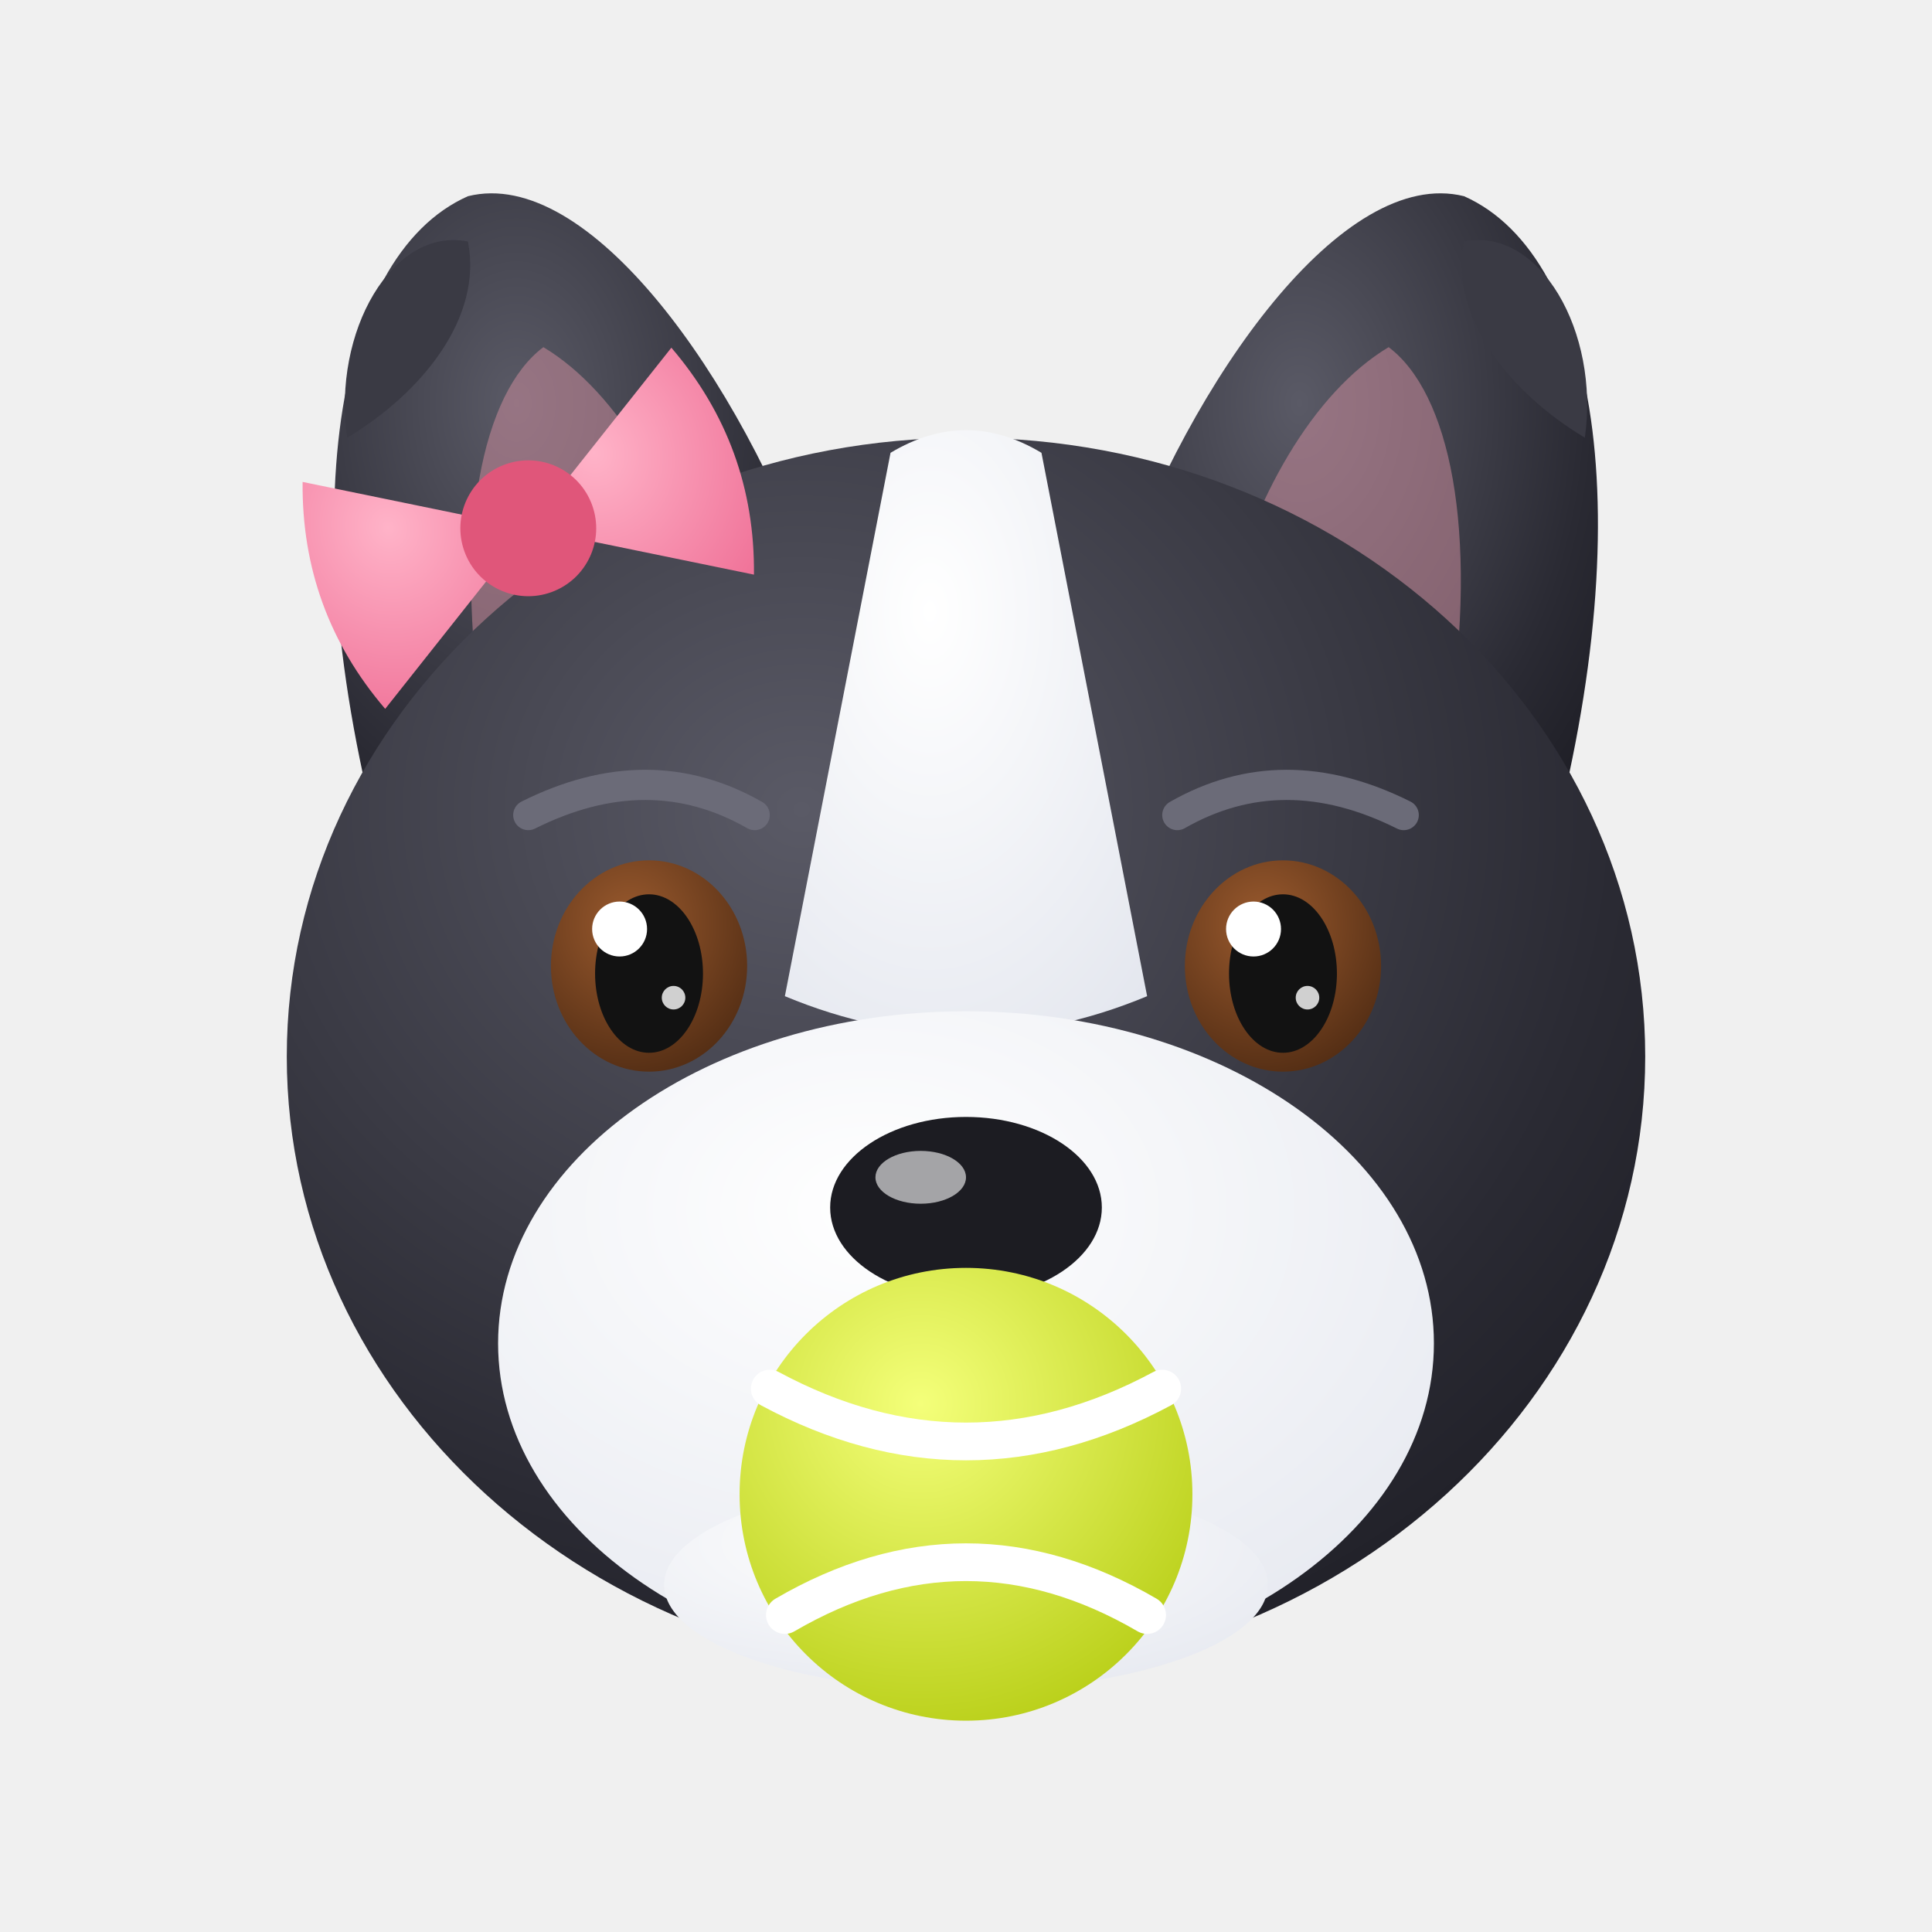
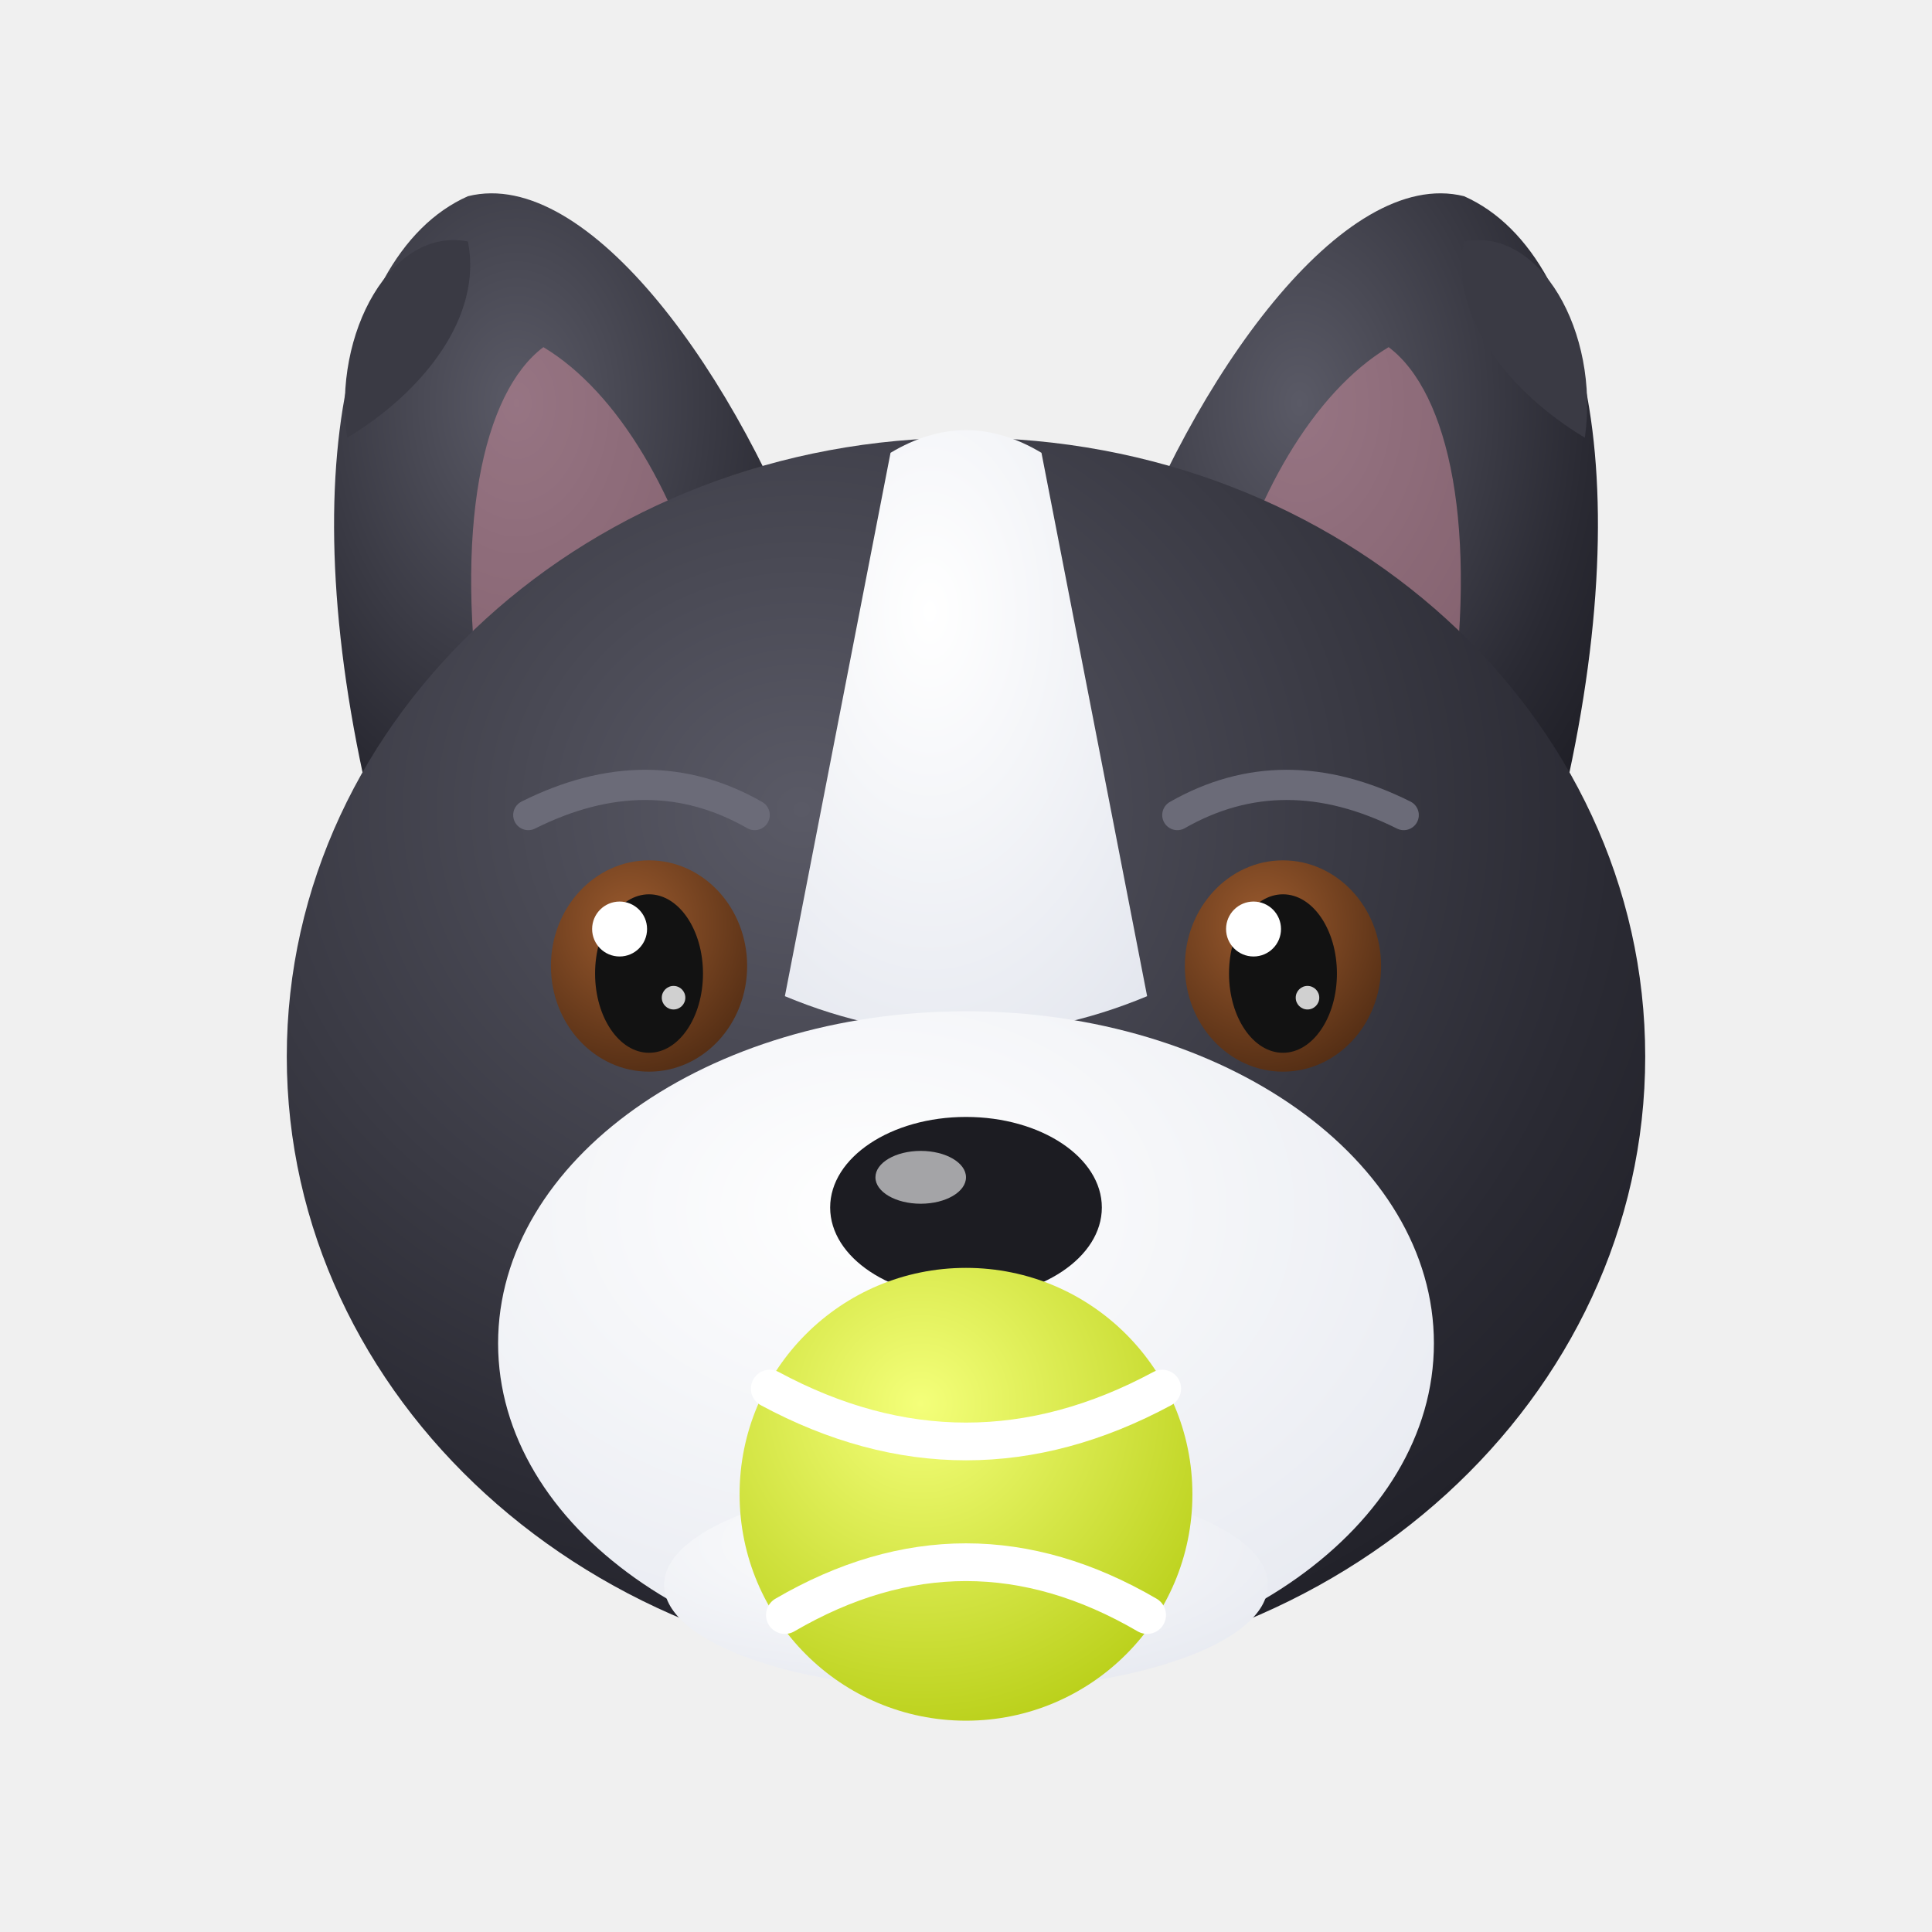
<svg xmlns="http://www.w3.org/2000/svg" width="256" height="256" viewBox="0 0 256 256">
  <defs>
    <radialGradient id="noir" cx="0.38" cy="0.3" r="0.85">
      <stop offset="0" stop-color="#5a5a66" />
      <stop offset="0.7" stop-color="#2a2a33" />
      <stop offset="1" stop-color="#1b1b22" />
    </radialGradient>
    <radialGradient id="blanc" cx="0.4" cy="0.3" r="0.9">
      <stop offset="0" stop-color="#ffffff" />
      <stop offset="1" stop-color="#e3e6ee" />
    </radialGradient>
    <radialGradient id="rose" cx="0.4" cy="0.3" r="0.9">
      <stop offset="0" stop-color="#ffb3c1" />
      <stop offset="1" stop-color="#e9728b" />
    </radialGradient>
    <radialGradient id="brun" cx="0.4" cy="0.3" r="0.8">
      <stop offset="0" stop-color="#9a5a2e" />
      <stop offset="1" stop-color="#4e2a12" />
    </radialGradient>
-     <radialGradient id="noeud" cx="0.4" cy="0.3" r="0.9">
-       <stop offset="0" stop-color="#ffb3c8" />
-       <stop offset="1" stop-color="#ef6f96" />
-     </radialGradient>
    <radialGradient id="tennis" cx="0.4" cy="0.3" r="0.8">
      <stop offset="0" stop-color="#f4ff7a" />
      <stop offset="1" stop-color="#b5cc12" />
    </radialGradient>
  </defs>
  <path d="M52 118 C38 70 44 34 62 26 C78 22 98 50 108 78 Z" fill="url(#noir)" />
  <path d="M62 32 C52 30 44 44 46 58 C56 52 64 42 62 32Z" fill="#3a3a44" />
  <path d="M204 118 C218 70 212 34 194 26 C178 22 158 50 148 78 Z" fill="url(#noir)" />
  <path d="M194 32 C204 30 212 44 210 58 C200 52 192 42 194 32Z" fill="#3a3a44" />
  <path d="M64 96 C60 70 64 52 72 46 C82 52 90 66 94 82 Z" fill="#c98b9a" opacity=".55" />
  <path d="M192 96 C196 70 192 52 184 46 C174 52 166 66 162 82 Z" fill="#c98b9a" opacity=".55" />
  <ellipse cx="128" cy="140" rx="90" ry="82" fill="url(#noir)" />
-   <g transform="rotate(-20 70 70)">
-     <path d="M70 70 L44 54 Q38 70 44 86 Z" fill="url(#noeud)" />
-     <path d="M70 70 L96 54 Q102 70 96 86 Z" fill="url(#noeud)" />
-     <circle cx="70" cy="70" r="9" fill="#e0567a" />
-   </g>
  <path d="M118 60 Q128 54 138 60 L152 132 Q128 142 104 132 Z" fill="url(#blanc)" />
  <ellipse cx="128" cy="178" rx="62" ry="44" fill="url(#blanc)" />
  <ellipse cx="128" cy="210" rx="40" ry="14" fill="url(#blanc)" />
  <ellipse cx="86" cy="128" rx="13" ry="14" fill="url(#brun)" />
  <ellipse cx="86" cy="129" rx="7.15" ry="10.5" fill="#121212" />
  <circle cx="82.1" cy="123.1" r="3.64" fill="#fff" />
  <circle cx="89.25" cy="132.2" r="1.56" fill="#fff" opacity=".8" />
  <ellipse cx="170" cy="128" rx="13" ry="14" fill="url(#brun)" />
  <ellipse cx="170" cy="129" rx="7.15" ry="10.5" fill="#121212" />
  <circle cx="166.1" cy="123.1" r="3.64" fill="#fff" />
  <circle cx="173.25" cy="132.2" r="1.56" fill="#fff" opacity=".8" />
  <path d="M70 108 Q86 100 100 108 M156 108 Q170 100 186 108" stroke="#6b6b78" stroke-width="4" fill="none" stroke-linecap="round" />
  <ellipse cx="128" cy="160" rx="18" ry="12" fill="#1c1c22" />
  <ellipse cx="122" cy="156" rx="6" ry="3.5" fill="#fff" opacity=".6" />
  <circle cx="128" cy="198" r="30" fill="url(#tennis)" />
  <path d="M102 184 Q128 198 154 184 M104 214 Q128 200 152 214" stroke="#fff" stroke-width="5" fill="none" stroke-linecap="round" />
</svg>
